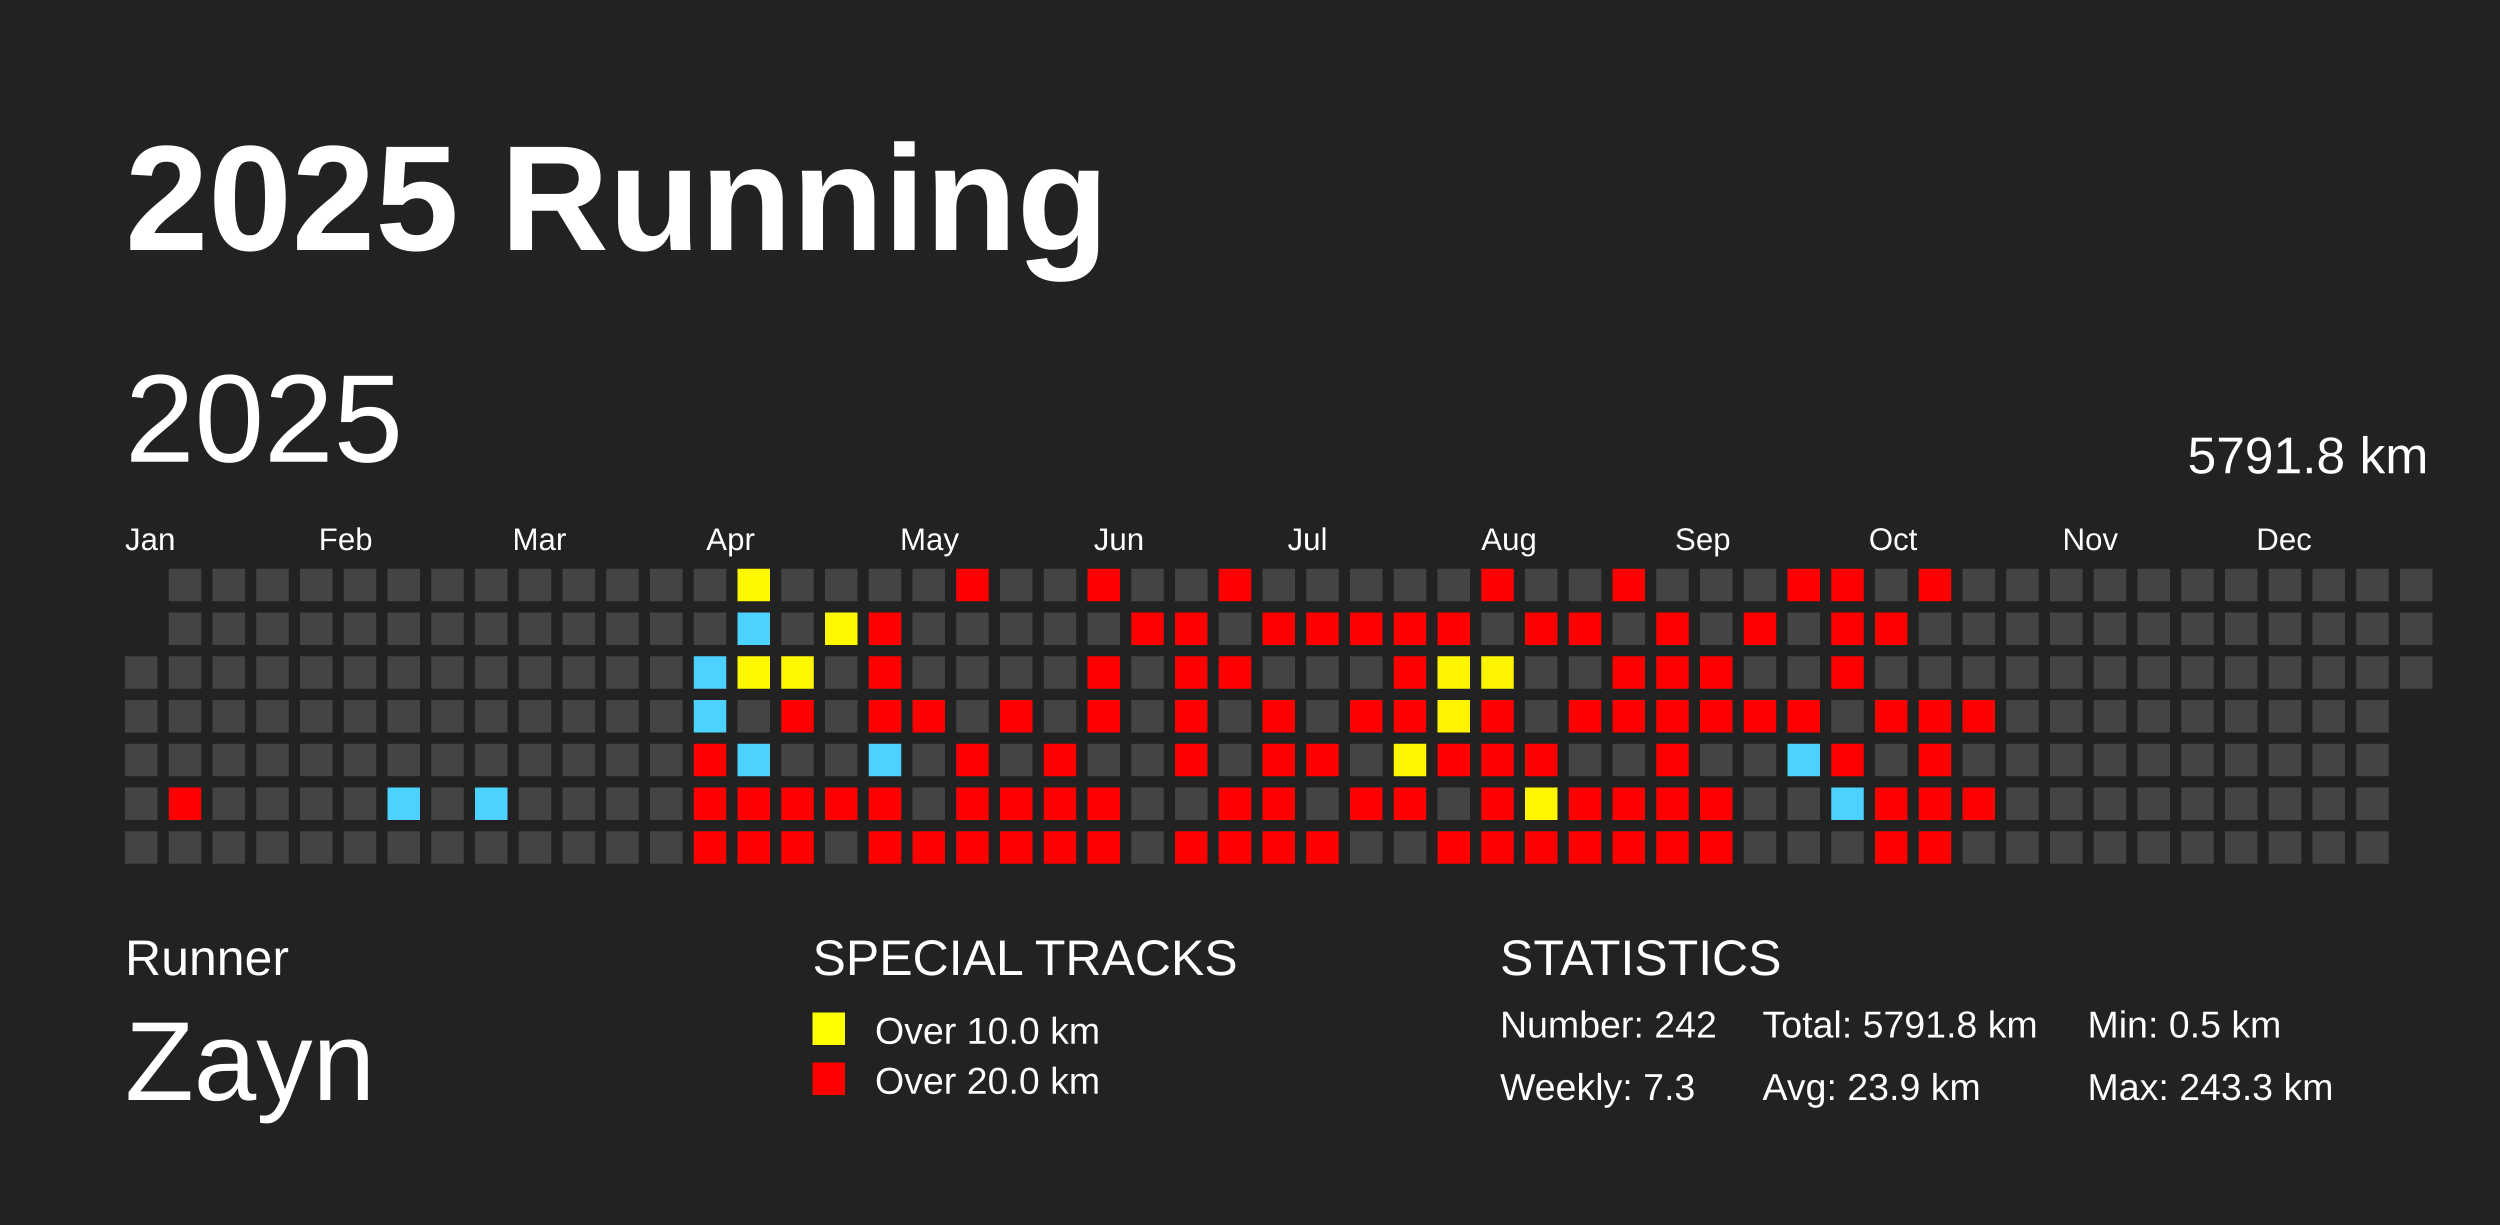
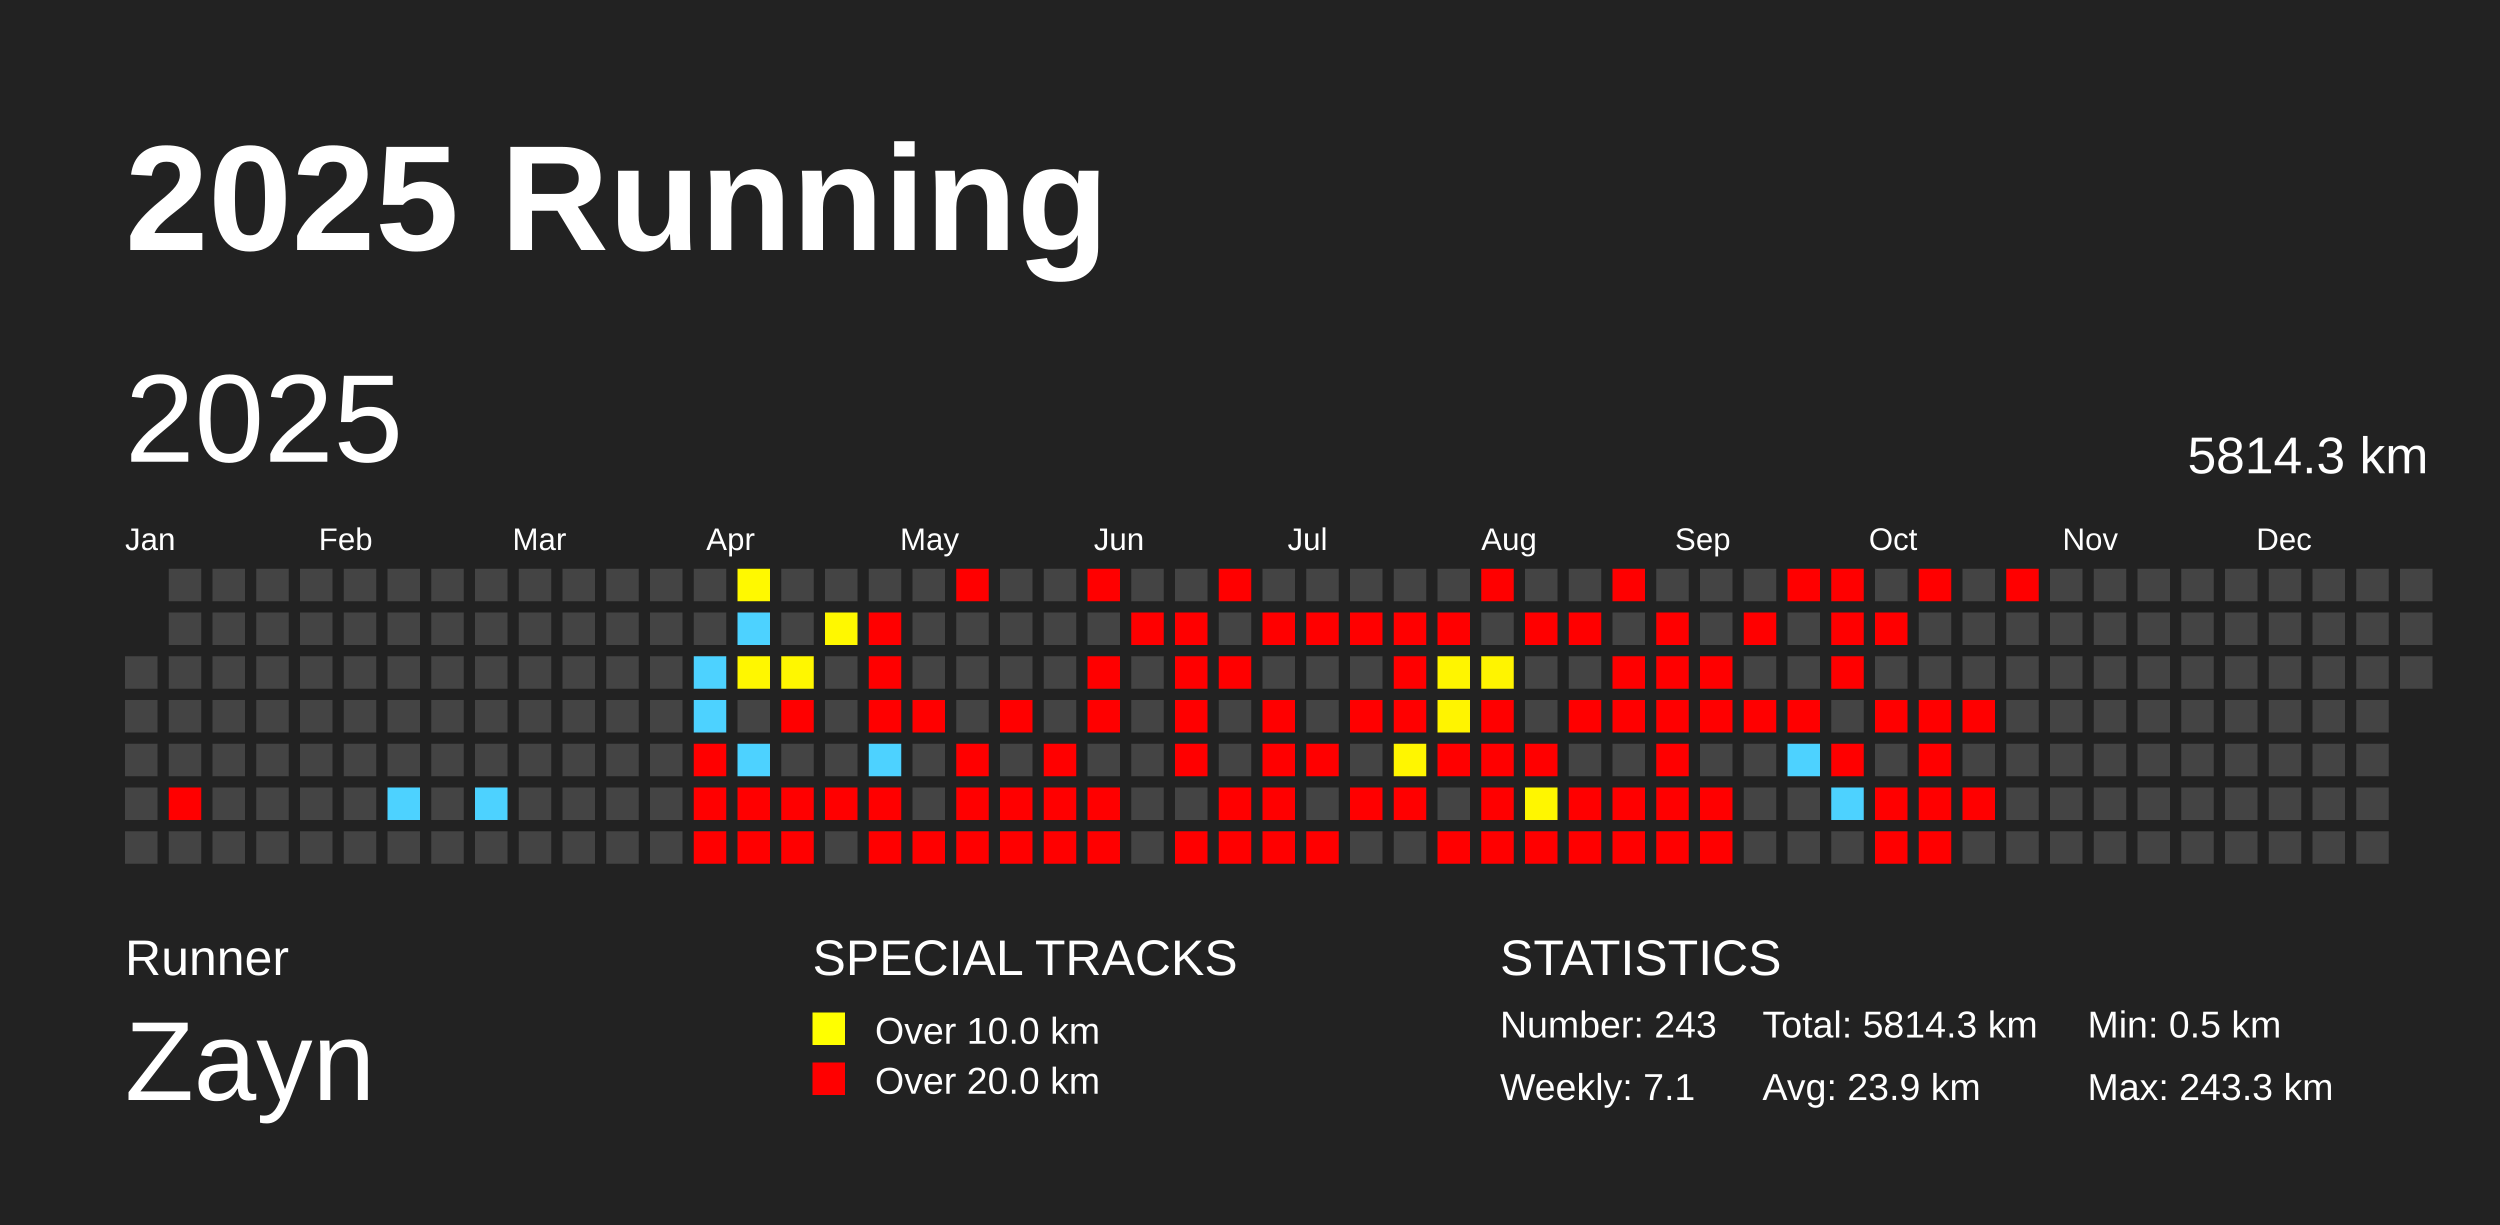
<svg xmlns="http://www.w3.org/2000/svg" baseProfile="full" height="98mm" version="1.1" viewBox="0,0,200,98" width="200mm">
  <defs />
  <rect fill="#222222" height="98" width="200" x="0" y="0" />
  <text fill="#FFFFFF" style="font-size:12px; font-family:Arial; font-weight:bold;" x="10" y="20">2025 Running</text>
  <text fill="#FFFFFF" style="font-size:4px; font-family:Arial" x="10" y="78">Runner</text>
  <text fill="#FFFFFF" style="font-size:9px; font-family:Arial" x="10" y="88">Zayn</text>
  <text fill="#FFFFFF" style="font-size:4px; font-family:Arial" x="65" y="78">SPECIAL TRACKS</text>
  <rect fill="yellow" height="2.6" width="2.6" x="65" y="81" />
  <text fill="#FFFFFF" style="font-size:3px; font-family:Arial" x="70" y="83.5">Over 10.0 km</text>
  <rect fill="red" height="2.6" width="2.6" x="65" y="85" />
  <text fill="#FFFFFF" style="font-size:3px; font-family:Arial" x="70" y="87.5">Over 20.0 km</text>
  <text fill="#FFFFFF" style="font-size:4px; font-family:Arial" x="120" y="78">STATISTICS</text>
-   <text fill="#FFFFFF" style="font-size:3px; font-family:Arial" x="120" y="83">Number: 242</text>
-   <text fill="#FFFFFF" style="font-size:3px; font-family:Arial" x="120" y="88">Weekly: 7.3</text>
-   <text fill="#FFFFFF" style="font-size:3px; font-family:Arial" x="141" y="83">Total: 5791.8 km</text>
+   <text fill="#FFFFFF" style="font-size:3px; font-family:Arial" x="120" y="83">Number: 243</text>
+   <text fill="#FFFFFF" style="font-size:3px; font-family:Arial" x="120" y="88">Weekly: 7.1</text>
+   <text fill="#FFFFFF" style="font-size:3px; font-family:Arial" x="141" y="83">Total: 5814.3 km</text>
  <text fill="#FFFFFF" style="font-size:3px; font-family:Arial" x="141" y="88">Avg: 23.9 km</text>
  <text fill="#FFFFFF" style="font-size:3px; font-family:Arial" x="167" y="83">Min: 0.5 km</text>
  <text fill="#FFFFFF" style="font-size:3px; font-family:Arial" x="167" y="88">Max: 243.3 km</text>
  <text dominant-baseline="hanging" fill="#FFFFFF" style="font-size:10.0px; font-family:Arial;" x="10" y="30">2025</text>
-   <text dominant-baseline="hanging" fill="#FFFFFF" style="font-size:4.125px; font-family:Arial;" x="175" y="35">5791.8 km</text>
+   <text dominant-baseline="hanging" fill="#FFFFFF" style="font-size:4.125px; font-family:Arial;" x="175" y="35">5814.3 km</text>
  <text fill="#FFFFFF" style="font-size:2.5px; font-family:Arial" x="10.0" y="44">Jan</text>
  <text fill="#FFFFFF" style="font-size:2.5px; font-family:Arial" x="25.5" y="44">Feb</text>
  <text fill="#FFFFFF" style="font-size:2.5px; font-family:Arial" x="41.0" y="44">Mar</text>
  <text fill="#FFFFFF" style="font-size:2.5px; font-family:Arial" x="56.5" y="44">Apr</text>
  <text fill="#FFFFFF" style="font-size:2.5px; font-family:Arial" x="72.0" y="44">May</text>
  <text fill="#FFFFFF" style="font-size:2.5px; font-family:Arial" x="87.5" y="44">Jun</text>
  <text fill="#FFFFFF" style="font-size:2.5px; font-family:Arial" x="103.0" y="44">Jul</text>
  <text fill="#FFFFFF" style="font-size:2.5px; font-family:Arial" x="118.5" y="44">Aug</text>
  <text fill="#FFFFFF" style="font-size:2.5px; font-family:Arial" x="134.0" y="44">Sep</text>
  <text fill="#FFFFFF" style="font-size:2.5px; font-family:Arial" x="149.5" y="44">Oct</text>
  <text fill="#FFFFFF" style="font-size:2.5px; font-family:Arial" x="165.0" y="44">Nov</text>
  <text fill="#FFFFFF" style="font-size:2.5px; font-family:Arial" x="180.5" y="44">Dec</text>
  <rect fill="#444444" height="2.6" width="2.6" x="10.0" y="52.5" />
  <rect fill="#444444" height="2.6" width="2.6" x="10.0" y="56.0" />
  <rect fill="#444444" height="2.6" width="2.6" x="10.0" y="59.5" />
  <rect fill="#444444" height="2.6" width="2.6" x="10.0" y="63.0" />
  <rect fill="#444444" height="2.6" width="2.6" x="10.0" y="66.5" />
  <rect fill="#444444" height="2.6" width="2.6" x="13.5" y="45.5" />
  <rect fill="#444444" height="2.6" width="2.6" x="13.5" y="49.0" />
  <rect fill="#444444" height="2.6" width="2.6" x="13.5" y="52.5" />
  <rect fill="#444444" height="2.6" width="2.6" x="13.5" y="56.0" />
  <rect fill="#444444" height="2.6" width="2.6" x="13.5" y="59.5" />
  <rect fill="red" height="2.6" width="2.6" x="13.5" y="63.0" />
  <rect fill="#444444" height="2.6" width="2.6" x="13.5" y="66.5" />
  <rect fill="#444444" height="2.6" width="2.6" x="17.0" y="45.5" />
  <rect fill="#444444" height="2.6" width="2.6" x="17.0" y="49.0" />
  <rect fill="#444444" height="2.6" width="2.6" x="17.0" y="52.5" />
  <rect fill="#444444" height="2.6" width="2.6" x="17.0" y="56.0" />
  <rect fill="#444444" height="2.6" width="2.6" x="17.0" y="59.5" />
  <rect fill="#444444" height="2.6" width="2.6" x="17.0" y="63.0" />
  <rect fill="#444444" height="2.6" width="2.6" x="17.0" y="66.5" />
  <rect fill="#444444" height="2.6" width="2.6" x="20.5" y="45.5" />
  <rect fill="#444444" height="2.6" width="2.6" x="20.5" y="49.0" />
  <rect fill="#444444" height="2.6" width="2.6" x="20.5" y="52.5" />
  <rect fill="#444444" height="2.6" width="2.6" x="20.5" y="56.0" />
  <rect fill="#444444" height="2.6" width="2.6" x="20.5" y="59.5" />
  <rect fill="#444444" height="2.6" width="2.6" x="20.5" y="63.0" />
  <rect fill="#444444" height="2.6" width="2.6" x="20.5" y="66.5" />
  <rect fill="#444444" height="2.6" width="2.6" x="24.0" y="45.5" />
  <rect fill="#444444" height="2.6" width="2.6" x="24.0" y="49.0" />
  <rect fill="#444444" height="2.6" width="2.6" x="24.0" y="52.5" />
  <rect fill="#444444" height="2.6" width="2.6" x="24.0" y="56.0" />
  <rect fill="#444444" height="2.6" width="2.6" x="24.0" y="59.5" />
  <rect fill="#444444" height="2.6" width="2.6" x="24.0" y="63.0" />
  <rect fill="#444444" height="2.6" width="2.6" x="24.0" y="66.5" />
  <rect fill="#444444" height="2.6" width="2.6" x="27.5" y="45.5" />
  <rect fill="#444444" height="2.6" width="2.6" x="27.5" y="49.0" />
  <rect fill="#444444" height="2.6" width="2.6" x="27.5" y="52.5" />
  <rect fill="#444444" height="2.6" width="2.6" x="27.5" y="56.0" />
  <rect fill="#444444" height="2.6" width="2.6" x="27.5" y="59.5" />
  <rect fill="#444444" height="2.6" width="2.6" x="27.5" y="63.0" />
  <rect fill="#444444" height="2.6" width="2.6" x="27.5" y="66.5" />
  <rect fill="#444444" height="2.6" width="2.6" x="31.0" y="45.5" />
  <rect fill="#444444" height="2.6" width="2.6" x="31.0" y="49.0" />
  <rect fill="#444444" height="2.6" width="2.6" x="31.0" y="52.5" />
  <rect fill="#444444" height="2.6" width="2.6" x="31.0" y="56.0" />
  <rect fill="#444444" height="2.6" width="2.6" x="31.0" y="59.5" />
  <rect fill="#4dd2ff" height="2.6" width="2.6" x="31.0" y="63.0" />
  <rect fill="#444444" height="2.6" width="2.6" x="31.0" y="66.5" />
  <rect fill="#444444" height="2.6" width="2.6" x="34.5" y="45.5" />
  <rect fill="#444444" height="2.6" width="2.6" x="34.5" y="49.0" />
  <rect fill="#444444" height="2.6" width="2.6" x="34.5" y="52.5" />
  <rect fill="#444444" height="2.6" width="2.6" x="34.5" y="56.0" />
  <rect fill="#444444" height="2.6" width="2.6" x="34.5" y="59.5" />
  <rect fill="#444444" height="2.6" width="2.6" x="34.5" y="63.0" />
  <rect fill="#444444" height="2.6" width="2.6" x="34.5" y="66.5" />
  <rect fill="#444444" height="2.6" width="2.6" x="38.0" y="45.5" />
  <rect fill="#444444" height="2.6" width="2.6" x="38.0" y="49.0" />
  <rect fill="#444444" height="2.6" width="2.6" x="38.0" y="52.5" />
  <rect fill="#444444" height="2.6" width="2.6" x="38.0" y="56.0" />
  <rect fill="#444444" height="2.6" width="2.6" x="38.0" y="59.5" />
  <rect fill="#4dd2ff" height="2.6" width="2.6" x="38.0" y="63.0" />
  <rect fill="#444444" height="2.6" width="2.6" x="38.0" y="66.5" />
  <rect fill="#444444" height="2.6" width="2.6" x="41.5" y="45.5" />
  <rect fill="#444444" height="2.6" width="2.6" x="41.5" y="49.0" />
  <rect fill="#444444" height="2.6" width="2.6" x="41.5" y="52.5" />
  <rect fill="#444444" height="2.6" width="2.6" x="41.5" y="56.0" />
  <rect fill="#444444" height="2.6" width="2.6" x="41.5" y="59.5" />
  <rect fill="#444444" height="2.6" width="2.6" x="41.5" y="63.0" />
  <rect fill="#444444" height="2.6" width="2.6" x="41.5" y="66.5" />
  <rect fill="#444444" height="2.6" width="2.6" x="45.0" y="45.5" />
  <rect fill="#444444" height="2.6" width="2.6" x="45.0" y="49.0" />
  <rect fill="#444444" height="2.6" width="2.6" x="45.0" y="52.5" />
  <rect fill="#444444" height="2.6" width="2.6" x="45.0" y="56.0" />
  <rect fill="#444444" height="2.6" width="2.6" x="45.0" y="59.5" />
  <rect fill="#444444" height="2.6" width="2.6" x="45.0" y="63.0" />
  <rect fill="#444444" height="2.6" width="2.6" x="45.0" y="66.5" />
  <rect fill="#444444" height="2.6" width="2.6" x="48.5" y="45.5" />
  <rect fill="#444444" height="2.6" width="2.6" x="48.5" y="49.0" />
  <rect fill="#444444" height="2.6" width="2.6" x="48.5" y="52.5" />
  <rect fill="#444444" height="2.6" width="2.6" x="48.5" y="56.0" />
  <rect fill="#444444" height="2.6" width="2.6" x="48.5" y="59.5" />
  <rect fill="#444444" height="2.6" width="2.6" x="48.5" y="63.0" />
  <rect fill="#444444" height="2.6" width="2.6" x="48.5" y="66.5" />
  <rect fill="#444444" height="2.6" width="2.6" x="52.0" y="45.5" />
  <rect fill="#444444" height="2.6" width="2.6" x="52.0" y="49.0" />
  <rect fill="#444444" height="2.6" width="2.6" x="52.0" y="52.5" />
  <rect fill="#444444" height="2.6" width="2.6" x="52.0" y="56.0" />
  <rect fill="#444444" height="2.6" width="2.6" x="52.0" y="59.5" />
  <rect fill="#444444" height="2.6" width="2.6" x="52.0" y="63.0" />
  <rect fill="#444444" height="2.6" width="2.6" x="52.0" y="66.5" />
  <rect fill="#444444" height="2.6" width="2.6" x="55.5" y="45.5" />
  <rect fill="#444444" height="2.6" width="2.6" x="55.5" y="49.0" />
  <rect fill="#4dd2ff" height="2.6" width="2.6" x="55.5" y="52.5" />
  <rect fill="#4dd2ff" height="2.6" width="2.6" x="55.5" y="56.0" />
  <rect fill="red" height="2.6" width="2.6" x="55.5" y="59.5" />
  <rect fill="red" height="2.6" width="2.6" x="55.5" y="63.0" />
  <rect fill="red" height="2.6" width="2.6" x="55.5" y="66.5" />
  <rect fill="#fff900" height="2.6" width="2.6" x="59.0" y="45.5" />
  <rect fill="#4dd2ff" height="2.6" width="2.6" x="59.0" y="49.0" />
  <rect fill="#fff700" height="2.6" width="2.6" x="59.0" y="52.5" />
  <rect fill="#444444" height="2.6" width="2.6" x="59.0" y="56.0" />
  <rect fill="#4dd2ff" height="2.6" width="2.6" x="59.0" y="59.5" />
  <rect fill="red" height="2.6" width="2.6" x="59.0" y="63.0" />
  <rect fill="red" height="2.6" width="2.6" x="59.0" y="66.5" />
  <rect fill="#444444" height="2.6" width="2.6" x="62.5" y="45.5" />
  <rect fill="#444444" height="2.6" width="2.6" x="62.5" y="49.0" />
  <rect fill="#fff700" height="2.6" width="2.6" x="62.5" y="52.5" />
  <rect fill="red" height="2.6" width="2.6" x="62.5" y="56.0" />
  <rect fill="#444444" height="2.6" width="2.6" x="62.5" y="59.5" />
  <rect fill="red" height="2.6" width="2.6" x="62.5" y="63.0" />
  <rect fill="red" height="2.6" width="2.6" x="62.5" y="66.5" />
  <rect fill="#444444" height="2.6" width="2.6" x="66.0" y="45.5" />
  <rect fill="#fff800" height="2.6" width="2.6" x="66.0" y="49.0" />
  <rect fill="#444444" height="2.6" width="2.6" x="66.0" y="52.5" />
  <rect fill="#444444" height="2.6" width="2.6" x="66.0" y="56.0" />
  <rect fill="#444444" height="2.6" width="2.6" x="66.0" y="59.5" />
  <rect fill="red" height="2.6" width="2.6" x="66.0" y="63.0" />
  <rect fill="#444444" height="2.6" width="2.6" x="66.0" y="66.5" />
  <rect fill="#444444" height="2.6" width="2.6" x="69.5" y="45.5" />
  <rect fill="red" height="2.6" width="2.6" x="69.5" y="49.0" />
  <rect fill="red" height="2.6" width="2.6" x="69.5" y="52.5" />
  <rect fill="red" height="2.6" width="2.6" x="69.5" y="56.0" />
  <rect fill="#4dd2ff" height="2.6" width="2.6" x="69.5" y="59.5" />
  <rect fill="red" height="2.6" width="2.6" x="69.5" y="63.0" />
  <rect fill="red" height="2.6" width="2.6" x="69.5" y="66.5" />
  <rect fill="#444444" height="2.6" width="2.6" x="73.0" y="45.5" />
  <rect fill="#444444" height="2.6" width="2.6" x="73.0" y="49.0" />
  <rect fill="#444444" height="2.6" width="2.6" x="73.0" y="52.5" />
  <rect fill="red" height="2.6" width="2.6" x="73.0" y="56.0" />
  <rect fill="#444444" height="2.6" width="2.6" x="73.0" y="59.5" />
  <rect fill="#444444" height="2.6" width="2.6" x="73.0" y="63.0" />
  <rect fill="red" height="2.6" width="2.6" x="73.0" y="66.5" />
  <rect fill="red" height="2.6" width="2.6" x="76.5" y="45.5" />
  <rect fill="#444444" height="2.6" width="2.6" x="76.5" y="49.0" />
  <rect fill="#444444" height="2.6" width="2.6" x="76.5" y="52.5" />
  <rect fill="#444444" height="2.6" width="2.6" x="76.5" y="56.0" />
  <rect fill="red" height="2.6" width="2.6" x="76.5" y="59.5" />
  <rect fill="red" height="2.6" width="2.6" x="76.5" y="63.0" />
  <rect fill="red" height="2.6" width="2.6" x="76.5" y="66.5" />
  <rect fill="#444444" height="2.6" width="2.6" x="80.0" y="45.5" />
  <rect fill="#444444" height="2.6" width="2.6" x="80.0" y="49.0" />
  <rect fill="#444444" height="2.6" width="2.6" x="80.0" y="52.5" />
  <rect fill="red" height="2.6" width="2.6" x="80.0" y="56.0" />
  <rect fill="#444444" height="2.6" width="2.6" x="80.0" y="59.5" />
  <rect fill="red" height="2.6" width="2.6" x="80.0" y="63.0" />
  <rect fill="red" height="2.6" width="2.6" x="80.0" y="66.5" />
  <rect fill="#444444" height="2.6" width="2.6" x="83.5" y="45.5" />
  <rect fill="#444444" height="2.6" width="2.6" x="83.5" y="49.0" />
  <rect fill="#444444" height="2.6" width="2.6" x="83.5" y="52.5" />
  <rect fill="#444444" height="2.6" width="2.6" x="83.5" y="56.0" />
  <rect fill="red" height="2.6" width="2.6" x="83.5" y="59.5" />
  <rect fill="red" height="2.6" width="2.6" x="83.5" y="63.0" />
  <rect fill="red" height="2.6" width="2.6" x="83.5" y="66.5" />
  <rect fill="red" height="2.6" width="2.6" x="87.0" y="45.5" />
  <rect fill="#444444" height="2.6" width="2.6" x="87.0" y="49.0" />
  <rect fill="red" height="2.6" width="2.6" x="87.0" y="52.5" />
  <rect fill="red" height="2.6" width="2.6" x="87.0" y="56.0" />
  <rect fill="#444444" height="2.6" width="2.6" x="87.0" y="59.5" />
  <rect fill="red" height="2.6" width="2.6" x="87.0" y="63.0" />
  <rect fill="red" height="2.6" width="2.6" x="87.0" y="66.5" />
  <rect fill="#444444" height="2.6" width="2.6" x="90.5" y="45.5" />
  <rect fill="red" height="2.6" width="2.6" x="90.5" y="49.0" />
  <rect fill="#444444" height="2.6" width="2.6" x="90.5" y="52.5" />
  <rect fill="#444444" height="2.6" width="2.6" x="90.5" y="56.0" />
  <rect fill="#444444" height="2.6" width="2.6" x="90.5" y="59.5" />
  <rect fill="#444444" height="2.6" width="2.6" x="90.5" y="63.0" />
  <rect fill="#444444" height="2.6" width="2.6" x="90.5" y="66.5" />
  <rect fill="#444444" height="2.6" width="2.6" x="94.0" y="45.5" />
  <rect fill="red" height="2.6" width="2.6" x="94.0" y="49.0" />
  <rect fill="red" height="2.6" width="2.6" x="94.0" y="52.5" />
  <rect fill="red" height="2.6" width="2.6" x="94.0" y="56.0" />
  <rect fill="red" height="2.6" width="2.6" x="94.0" y="59.5" />
  <rect fill="#444444" height="2.6" width="2.6" x="94.0" y="63.0" />
  <rect fill="red" height="2.6" width="2.6" x="94.0" y="66.5" />
  <rect fill="red" height="2.6" width="2.6" x="97.5" y="45.5" />
  <rect fill="#444444" height="2.6" width="2.6" x="97.5" y="49.0" />
  <rect fill="red" height="2.6" width="2.6" x="97.5" y="52.5" />
  <rect fill="#444444" height="2.6" width="2.6" x="97.5" y="56.0" />
  <rect fill="#444444" height="2.6" width="2.6" x="97.5" y="59.5" />
  <rect fill="red" height="2.6" width="2.6" x="97.5" y="63.0" />
  <rect fill="red" height="2.6" width="2.6" x="97.5" y="66.5" />
  <rect fill="#444444" height="2.6" width="2.6" x="101.0" y="45.5" />
  <rect fill="red" height="2.6" width="2.6" x="101.0" y="49.0" />
  <rect fill="#444444" height="2.6" width="2.6" x="101.0" y="52.5" />
  <rect fill="red" height="2.6" width="2.6" x="101.0" y="56.0" />
  <rect fill="red" height="2.6" width="2.6" x="101.0" y="59.5" />
  <rect fill="red" height="2.6" width="2.6" x="101.0" y="63.0" />
  <rect fill="red" height="2.6" width="2.6" x="101.0" y="66.5" />
  <rect fill="#444444" height="2.6" width="2.6" x="104.5" y="45.5" />
  <rect fill="red" height="2.6" width="2.6" x="104.5" y="49.0" />
  <rect fill="#444444" height="2.6" width="2.6" x="104.5" y="52.5" />
  <rect fill="#444444" height="2.6" width="2.6" x="104.5" y="56.0" />
  <rect fill="red" height="2.6" width="2.6" x="104.5" y="59.5" />
  <rect fill="#444444" height="2.6" width="2.6" x="104.5" y="63.0" />
  <rect fill="red" height="2.6" width="2.6" x="104.5" y="66.5" />
  <rect fill="#444444" height="2.6" width="2.6" x="108.0" y="45.5" />
  <rect fill="red" height="2.6" width="2.6" x="108.0" y="49.0" />
  <rect fill="#444444" height="2.6" width="2.6" x="108.0" y="52.5" />
  <rect fill="red" height="2.6" width="2.6" x="108.0" y="56.0" />
  <rect fill="#444444" height="2.6" width="2.6" x="108.0" y="59.5" />
  <rect fill="red" height="2.6" width="2.6" x="108.0" y="63.0" />
  <rect fill="#444444" height="2.6" width="2.6" x="108.0" y="66.5" />
  <rect fill="#444444" height="2.6" width="2.6" x="111.5" y="45.5" />
  <rect fill="red" height="2.6" width="2.6" x="111.5" y="49.0" />
  <rect fill="red" height="2.6" width="2.6" x="111.5" y="52.5" />
  <rect fill="red" height="2.6" width="2.6" x="111.5" y="56.0" />
  <rect fill="#fff600" height="2.6" width="2.6" x="111.5" y="59.5" />
  <rect fill="red" height="2.6" width="2.6" x="111.5" y="63.0" />
  <rect fill="#444444" height="2.6" width="2.6" x="111.5" y="66.5" />
  <rect fill="#444444" height="2.6" width="2.6" x="115.0" y="45.5" />
  <rect fill="red" height="2.6" width="2.6" x="115.0" y="49.0" />
  <rect fill="#fff500" height="2.6" width="2.6" x="115.0" y="52.5" />
  <rect fill="#fff400" height="2.6" width="2.6" x="115.0" y="56.0" />
  <rect fill="red" height="2.6" width="2.6" x="115.0" y="59.5" />
  <rect fill="#444444" height="2.6" width="2.6" x="115.0" y="63.0" />
  <rect fill="red" height="2.6" width="2.6" x="115.0" y="66.5" />
  <rect fill="red" height="2.6" width="2.6" x="118.5" y="45.5" />
  <rect fill="#444444" height="2.6" width="2.6" x="118.5" y="49.0" />
  <rect fill="#fff400" height="2.6" width="2.6" x="118.5" y="52.5" />
  <rect fill="red" height="2.6" width="2.6" x="118.5" y="56.0" />
  <rect fill="red" height="2.6" width="2.6" x="118.5" y="59.5" />
  <rect fill="red" height="2.6" width="2.6" x="118.5" y="63.0" />
  <rect fill="red" height="2.6" width="2.6" x="118.5" y="66.5" />
  <rect fill="#444444" height="2.6" width="2.6" x="122.0" y="45.5" />
  <rect fill="red" height="2.6" width="2.6" x="122.0" y="49.0" />
  <rect fill="#444444" height="2.6" width="2.6" x="122.0" y="52.5" />
  <rect fill="#444444" height="2.6" width="2.6" x="122.0" y="56.0" />
  <rect fill="red" height="2.6" width="2.6" x="122.0" y="59.5" />
  <rect fill="#fff600" height="2.6" width="2.6" x="122.0" y="63.0" />
  <rect fill="red" height="2.6" width="2.6" x="122.0" y="66.5" />
  <rect fill="#444444" height="2.6" width="2.6" x="125.5" y="45.5" />
  <rect fill="red" height="2.6" width="2.6" x="125.5" y="49.0" />
  <rect fill="#444444" height="2.6" width="2.6" x="125.5" y="52.5" />
  <rect fill="red" height="2.6" width="2.6" x="125.5" y="56.0" />
  <rect fill="#444444" height="2.6" width="2.6" x="125.5" y="59.5" />
  <rect fill="red" height="2.6" width="2.6" x="125.5" y="63.0" />
  <rect fill="red" height="2.6" width="2.6" x="125.5" y="66.5" />
  <rect fill="red" height="2.6" width="2.6" x="129.0" y="45.5" />
  <rect fill="#444444" height="2.6" width="2.6" x="129.0" y="49.0" />
  <rect fill="red" height="2.6" width="2.6" x="129.0" y="52.5" />
  <rect fill="red" height="2.6" width="2.6" x="129.0" y="56.0" />
  <rect fill="#444444" height="2.6" width="2.6" x="129.0" y="59.5" />
  <rect fill="red" height="2.6" width="2.6" x="129.0" y="63.0" />
  <rect fill="red" height="2.6" width="2.6" x="129.0" y="66.5" />
  <rect fill="#444444" height="2.6" width="2.6" x="132.5" y="45.5" />
  <rect fill="red" height="2.6" width="2.6" x="132.5" y="49.0" />
  <rect fill="red" height="2.6" width="2.6" x="132.5" y="52.5" />
  <rect fill="red" height="2.6" width="2.6" x="132.5" y="56.0" />
  <rect fill="red" height="2.6" width="2.6" x="132.5" y="59.5" />
  <rect fill="red" height="2.6" width="2.6" x="132.5" y="63.0" />
  <rect fill="red" height="2.6" width="2.6" x="132.5" y="66.5" />
  <rect fill="#444444" height="2.6" width="2.6" x="136.0" y="45.5" />
  <rect fill="#444444" height="2.6" width="2.6" x="136.0" y="49.0" />
  <rect fill="red" height="2.6" width="2.6" x="136.0" y="52.5" />
  <rect fill="red" height="2.6" width="2.6" x="136.0" y="56.0" />
  <rect fill="#444444" height="2.6" width="2.6" x="136.0" y="59.5" />
  <rect fill="red" height="2.6" width="2.6" x="136.0" y="63.0" />
  <rect fill="red" height="2.6" width="2.6" x="136.0" y="66.5" />
  <rect fill="#444444" height="2.6" width="2.6" x="139.5" y="45.5" />
  <rect fill="red" height="2.6" width="2.6" x="139.5" y="49.0" />
  <rect fill="#444444" height="2.6" width="2.6" x="139.5" y="52.5" />
  <rect fill="red" height="2.6" width="2.6" x="139.5" y="56.0" />
  <rect fill="#444444" height="2.6" width="2.6" x="139.5" y="59.5" />
  <rect fill="#444444" height="2.6" width="2.6" x="139.5" y="63.0" />
  <rect fill="#444444" height="2.6" width="2.6" x="139.5" y="66.5" />
  <rect fill="red" height="2.6" width="2.6" x="143.0" y="45.5" />
  <rect fill="#444444" height="2.6" width="2.6" x="143.0" y="49.0" />
  <rect fill="#444444" height="2.6" width="2.6" x="143.0" y="52.5" />
  <rect fill="red" height="2.6" width="2.6" x="143.0" y="56.0" />
  <rect fill="#4dd2ff" height="2.6" width="2.6" x="143.0" y="59.5" />
  <rect fill="#444444" height="2.6" width="2.6" x="143.0" y="63.0" />
  <rect fill="#444444" height="2.6" width="2.6" x="143.0" y="66.5" />
  <rect fill="red" height="2.6" width="2.6" x="146.5" y="45.5" />
  <rect fill="red" height="2.6" width="2.6" x="146.5" y="49.0" />
  <rect fill="red" height="2.6" width="2.6" x="146.5" y="52.5" />
  <rect fill="#444444" height="2.6" width="2.6" x="146.5" y="56.0" />
  <rect fill="red" height="2.6" width="2.6" x="146.5" y="59.5" />
  <rect fill="#4dd2ff" height="2.6" width="2.6" x="146.5" y="63.0" />
  <rect fill="#444444" height="2.6" width="2.6" x="146.5" y="66.5" />
  <rect fill="#444444" height="2.6" width="2.6" x="150.0" y="45.5" />
  <rect fill="red" height="2.6" width="2.6" x="150.0" y="49.0" />
  <rect fill="#444444" height="2.6" width="2.6" x="150.0" y="52.5" />
  <rect fill="red" height="2.6" width="2.6" x="150.0" y="56.0" />
  <rect fill="#444444" height="2.6" width="2.6" x="150.0" y="59.5" />
  <rect fill="red" height="2.6" width="2.6" x="150.0" y="63.0" />
  <rect fill="red" height="2.6" width="2.6" x="150.0" y="66.5" />
  <rect fill="red" height="2.6" width="2.6" x="153.5" y="45.5" />
  <rect fill="#444444" height="2.6" width="2.6" x="153.5" y="49.0" />
  <rect fill="#444444" height="2.6" width="2.6" x="153.5" y="52.5" />
  <rect fill="red" height="2.6" width="2.6" x="153.5" y="56.0" />
  <rect fill="red" height="2.6" width="2.6" x="153.5" y="59.5" />
  <rect fill="red" height="2.6" width="2.6" x="153.5" y="63.0" />
  <rect fill="red" height="2.6" width="2.6" x="153.5" y="66.5" />
  <rect fill="#444444" height="2.6" width="2.6" x="157.0" y="45.5" />
  <rect fill="#444444" height="2.6" width="2.6" x="157.0" y="49.0" />
  <rect fill="#444444" height="2.6" width="2.6" x="157.0" y="52.5" />
  <rect fill="red" height="2.6" width="2.6" x="157.0" y="56.0" />
  <rect fill="#444444" height="2.6" width="2.6" x="157.0" y="59.5" />
  <rect fill="red" height="2.6" width="2.6" x="157.0" y="63.0" />
  <rect fill="#444444" height="2.6" width="2.6" x="157.0" y="66.5" />
-   <rect fill="#444444" height="2.6" width="2.6" x="160.5" y="45.5" />
+   <rect fill="red" height="2.6" width="2.6" x="160.5" y="45.5" />
  <rect fill="#444444" height="2.6" width="2.6" x="160.5" y="49.0" />
  <rect fill="#444444" height="2.6" width="2.6" x="160.5" y="52.5" />
  <rect fill="#444444" height="2.6" width="2.6" x="160.5" y="56.0" />
  <rect fill="#444444" height="2.6" width="2.6" x="160.5" y="59.5" />
  <rect fill="#444444" height="2.6" width="2.6" x="160.5" y="63.0" />
  <rect fill="#444444" height="2.6" width="2.6" x="160.5" y="66.5" />
  <rect fill="#444444" height="2.6" width="2.6" x="164.0" y="45.5" />
  <rect fill="#444444" height="2.6" width="2.6" x="164.0" y="49.0" />
  <rect fill="#444444" height="2.6" width="2.6" x="164.0" y="52.5" />
  <rect fill="#444444" height="2.6" width="2.6" x="164.0" y="56.0" />
  <rect fill="#444444" height="2.6" width="2.6" x="164.0" y="59.5" />
  <rect fill="#444444" height="2.6" width="2.6" x="164.0" y="63.0" />
  <rect fill="#444444" height="2.6" width="2.6" x="164.0" y="66.5" />
  <rect fill="#444444" height="2.6" width="2.6" x="167.5" y="45.5" />
  <rect fill="#444444" height="2.6" width="2.6" x="167.5" y="49.0" />
  <rect fill="#444444" height="2.6" width="2.6" x="167.5" y="52.5" />
  <rect fill="#444444" height="2.6" width="2.6" x="167.5" y="56.0" />
  <rect fill="#444444" height="2.6" width="2.6" x="167.5" y="59.5" />
  <rect fill="#444444" height="2.6" width="2.6" x="167.5" y="63.0" />
  <rect fill="#444444" height="2.6" width="2.6" x="167.5" y="66.5" />
  <rect fill="#444444" height="2.6" width="2.6" x="171.0" y="45.5" />
  <rect fill="#444444" height="2.6" width="2.6" x="171.0" y="49.0" />
  <rect fill="#444444" height="2.6" width="2.6" x="171.0" y="52.5" />
  <rect fill="#444444" height="2.6" width="2.6" x="171.0" y="56.0" />
  <rect fill="#444444" height="2.6" width="2.6" x="171.0" y="59.5" />
  <rect fill="#444444" height="2.6" width="2.6" x="171.0" y="63.0" />
  <rect fill="#444444" height="2.6" width="2.6" x="171.0" y="66.5" />
  <rect fill="#444444" height="2.6" width="2.6" x="174.5" y="45.5" />
  <rect fill="#444444" height="2.6" width="2.6" x="174.5" y="49.0" />
  <rect fill="#444444" height="2.6" width="2.6" x="174.5" y="52.5" />
  <rect fill="#444444" height="2.6" width="2.6" x="174.5" y="56.0" />
  <rect fill="#444444" height="2.6" width="2.6" x="174.5" y="59.5" />
  <rect fill="#444444" height="2.6" width="2.6" x="174.5" y="63.0" />
  <rect fill="#444444" height="2.6" width="2.6" x="174.5" y="66.5" />
  <rect fill="#444444" height="2.6" width="2.6" x="178.0" y="45.5" />
  <rect fill="#444444" height="2.6" width="2.6" x="178.0" y="49.0" />
  <rect fill="#444444" height="2.6" width="2.6" x="178.0" y="52.5" />
  <rect fill="#444444" height="2.6" width="2.6" x="178.0" y="56.0" />
  <rect fill="#444444" height="2.6" width="2.6" x="178.0" y="59.5" />
  <rect fill="#444444" height="2.6" width="2.6" x="178.0" y="63.0" />
  <rect fill="#444444" height="2.6" width="2.6" x="178.0" y="66.5" />
  <rect fill="#444444" height="2.6" width="2.6" x="181.5" y="45.5" />
  <rect fill="#444444" height="2.6" width="2.6" x="181.5" y="49.0" />
  <rect fill="#444444" height="2.6" width="2.6" x="181.5" y="52.5" />
  <rect fill="#444444" height="2.6" width="2.6" x="181.5" y="56.0" />
  <rect fill="#444444" height="2.6" width="2.6" x="181.5" y="59.5" />
  <rect fill="#444444" height="2.6" width="2.6" x="181.5" y="63.0" />
  <rect fill="#444444" height="2.6" width="2.6" x="181.5" y="66.5" />
  <rect fill="#444444" height="2.6" width="2.6" x="185.0" y="45.5" />
  <rect fill="#444444" height="2.6" width="2.6" x="185.0" y="49.0" />
  <rect fill="#444444" height="2.6" width="2.6" x="185.0" y="52.5" />
  <rect fill="#444444" height="2.6" width="2.6" x="185.0" y="56.0" />
  <rect fill="#444444" height="2.6" width="2.6" x="185.0" y="59.5" />
  <rect fill="#444444" height="2.6" width="2.6" x="185.0" y="63.0" />
  <rect fill="#444444" height="2.6" width="2.6" x="185.0" y="66.5" />
  <rect fill="#444444" height="2.6" width="2.6" x="188.5" y="45.5" />
  <rect fill="#444444" height="2.6" width="2.6" x="188.5" y="49.0" />
  <rect fill="#444444" height="2.6" width="2.6" x="188.5" y="52.5" />
  <rect fill="#444444" height="2.6" width="2.6" x="188.5" y="56.0" />
  <rect fill="#444444" height="2.6" width="2.6" x="188.5" y="59.5" />
  <rect fill="#444444" height="2.6" width="2.6" x="188.5" y="63.0" />
  <rect fill="#444444" height="2.6" width="2.6" x="188.5" y="66.5" />
  <rect fill="#444444" height="2.6" width="2.6" x="192.0" y="45.5" />
  <rect fill="#444444" height="2.6" width="2.6" x="192.0" y="49.0" />
  <rect fill="#444444" height="2.6" width="2.6" x="192.0" y="52.5" />
</svg>
